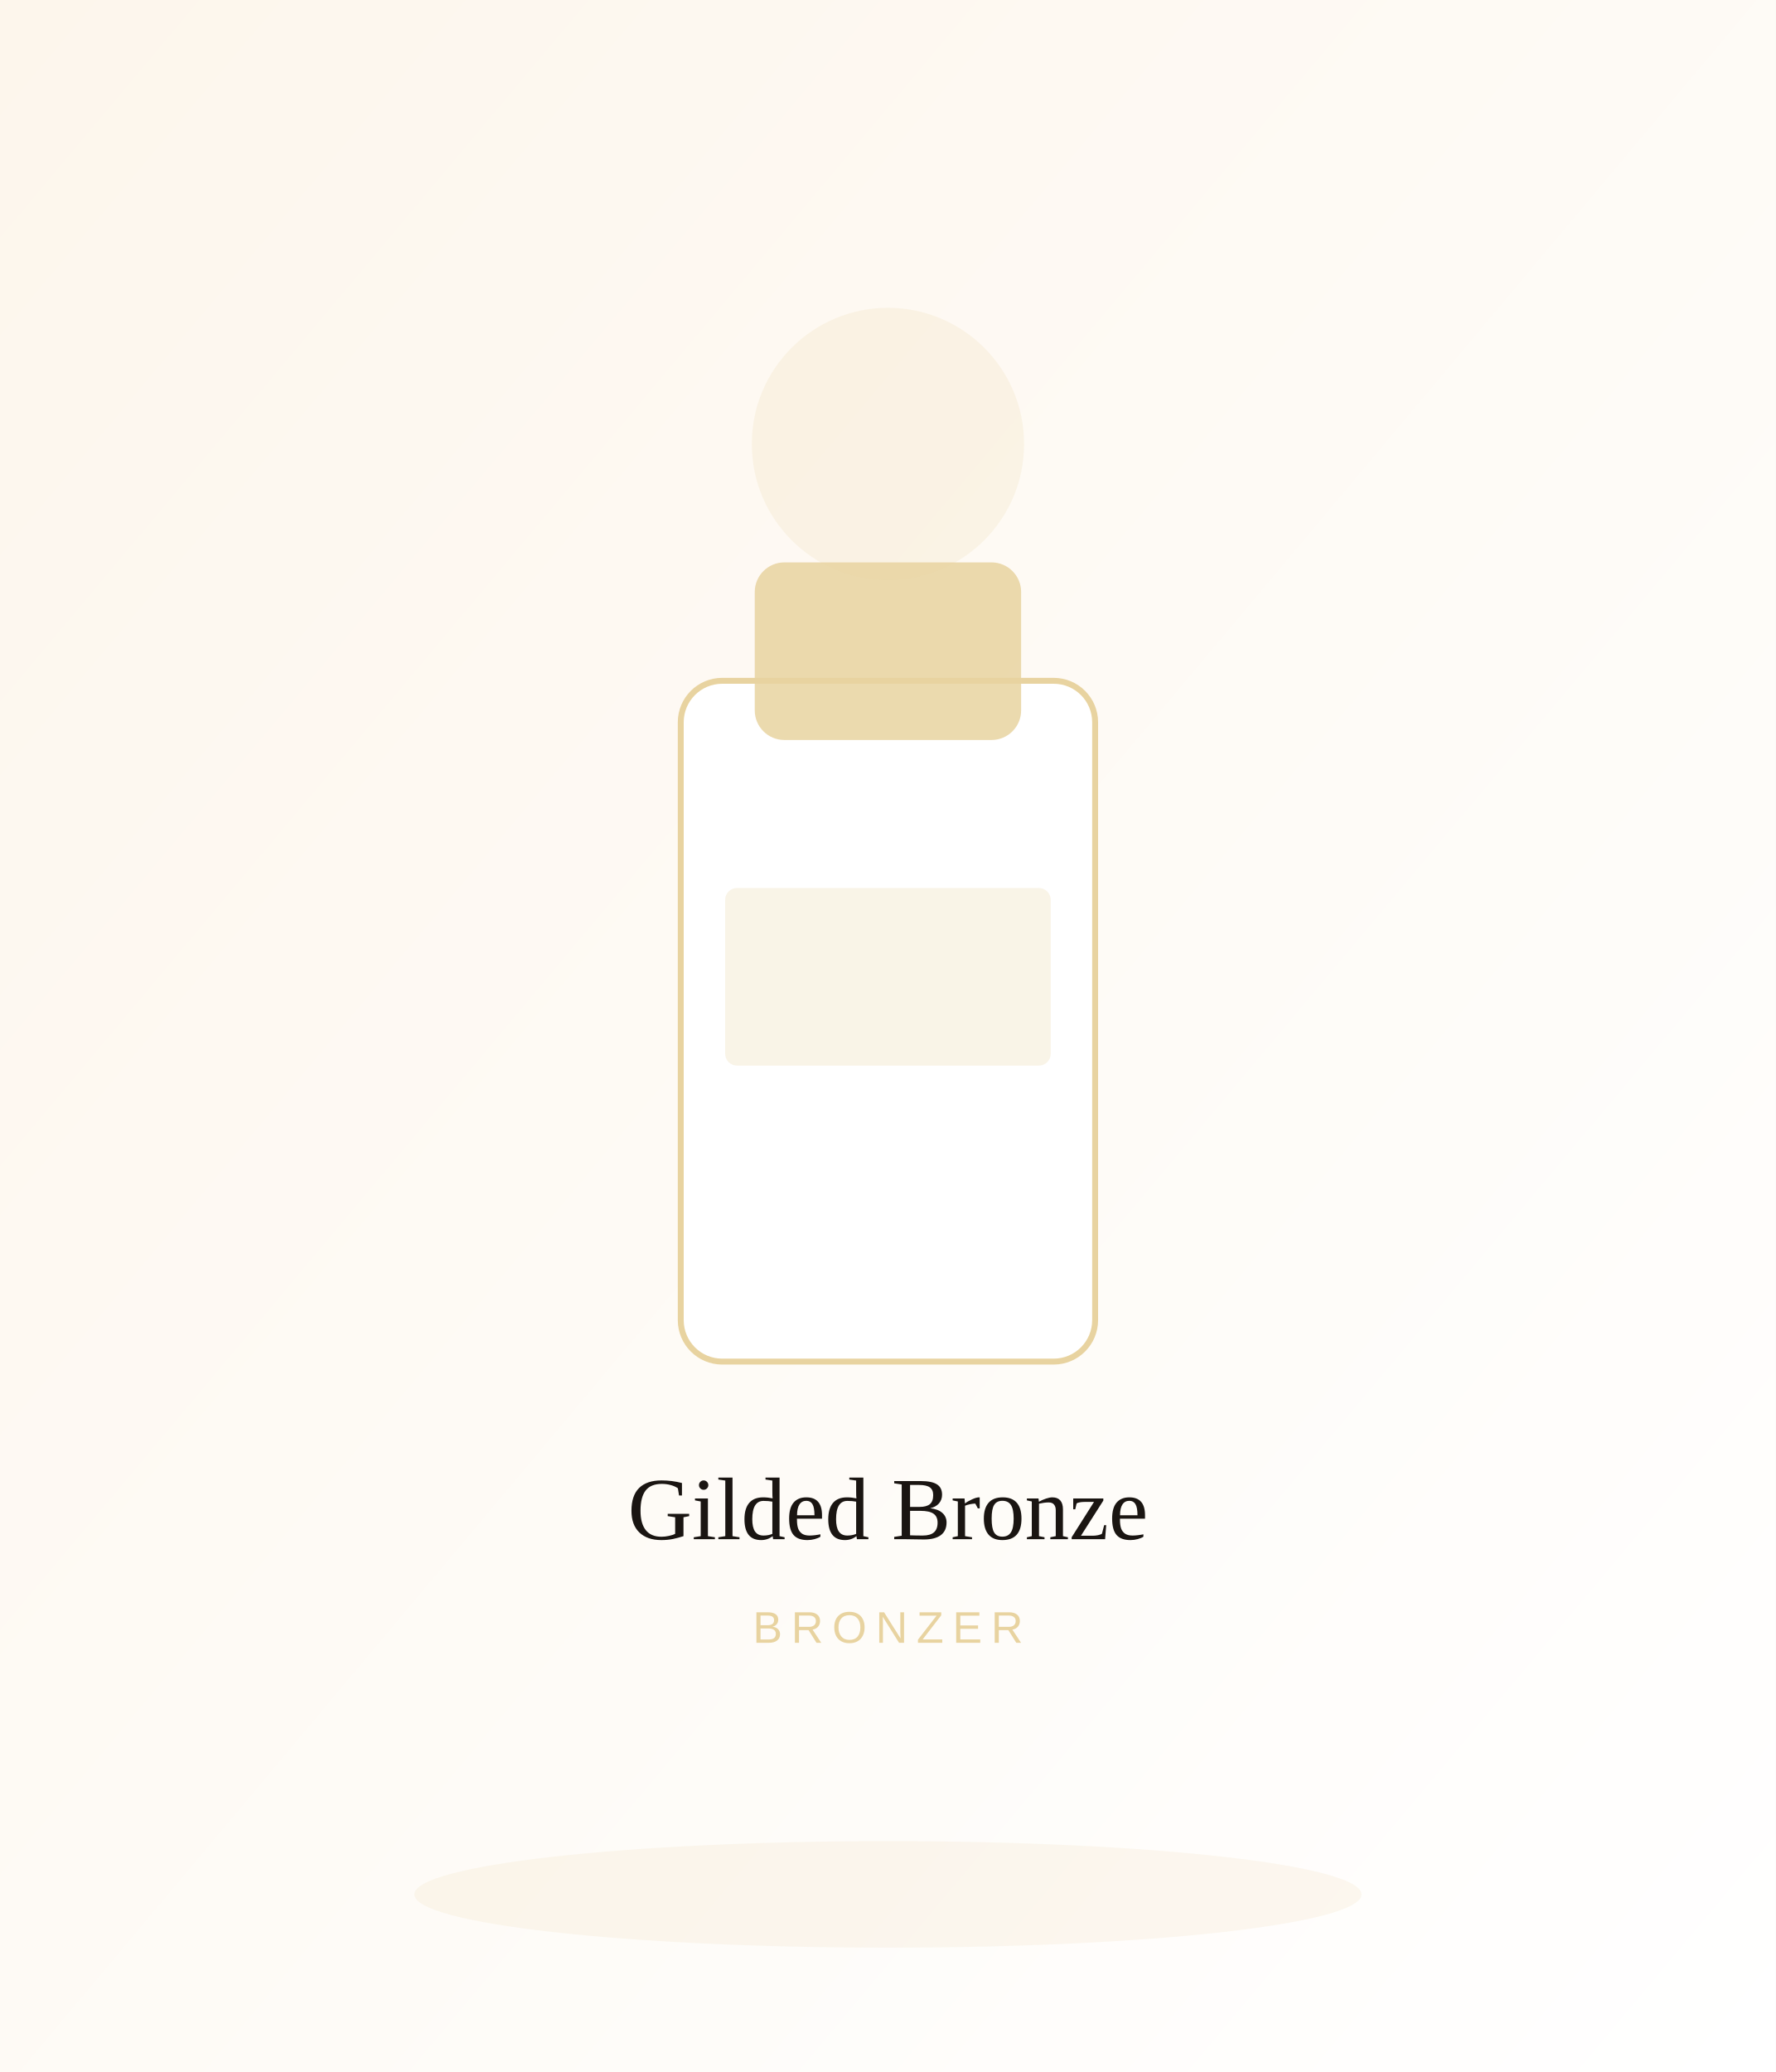
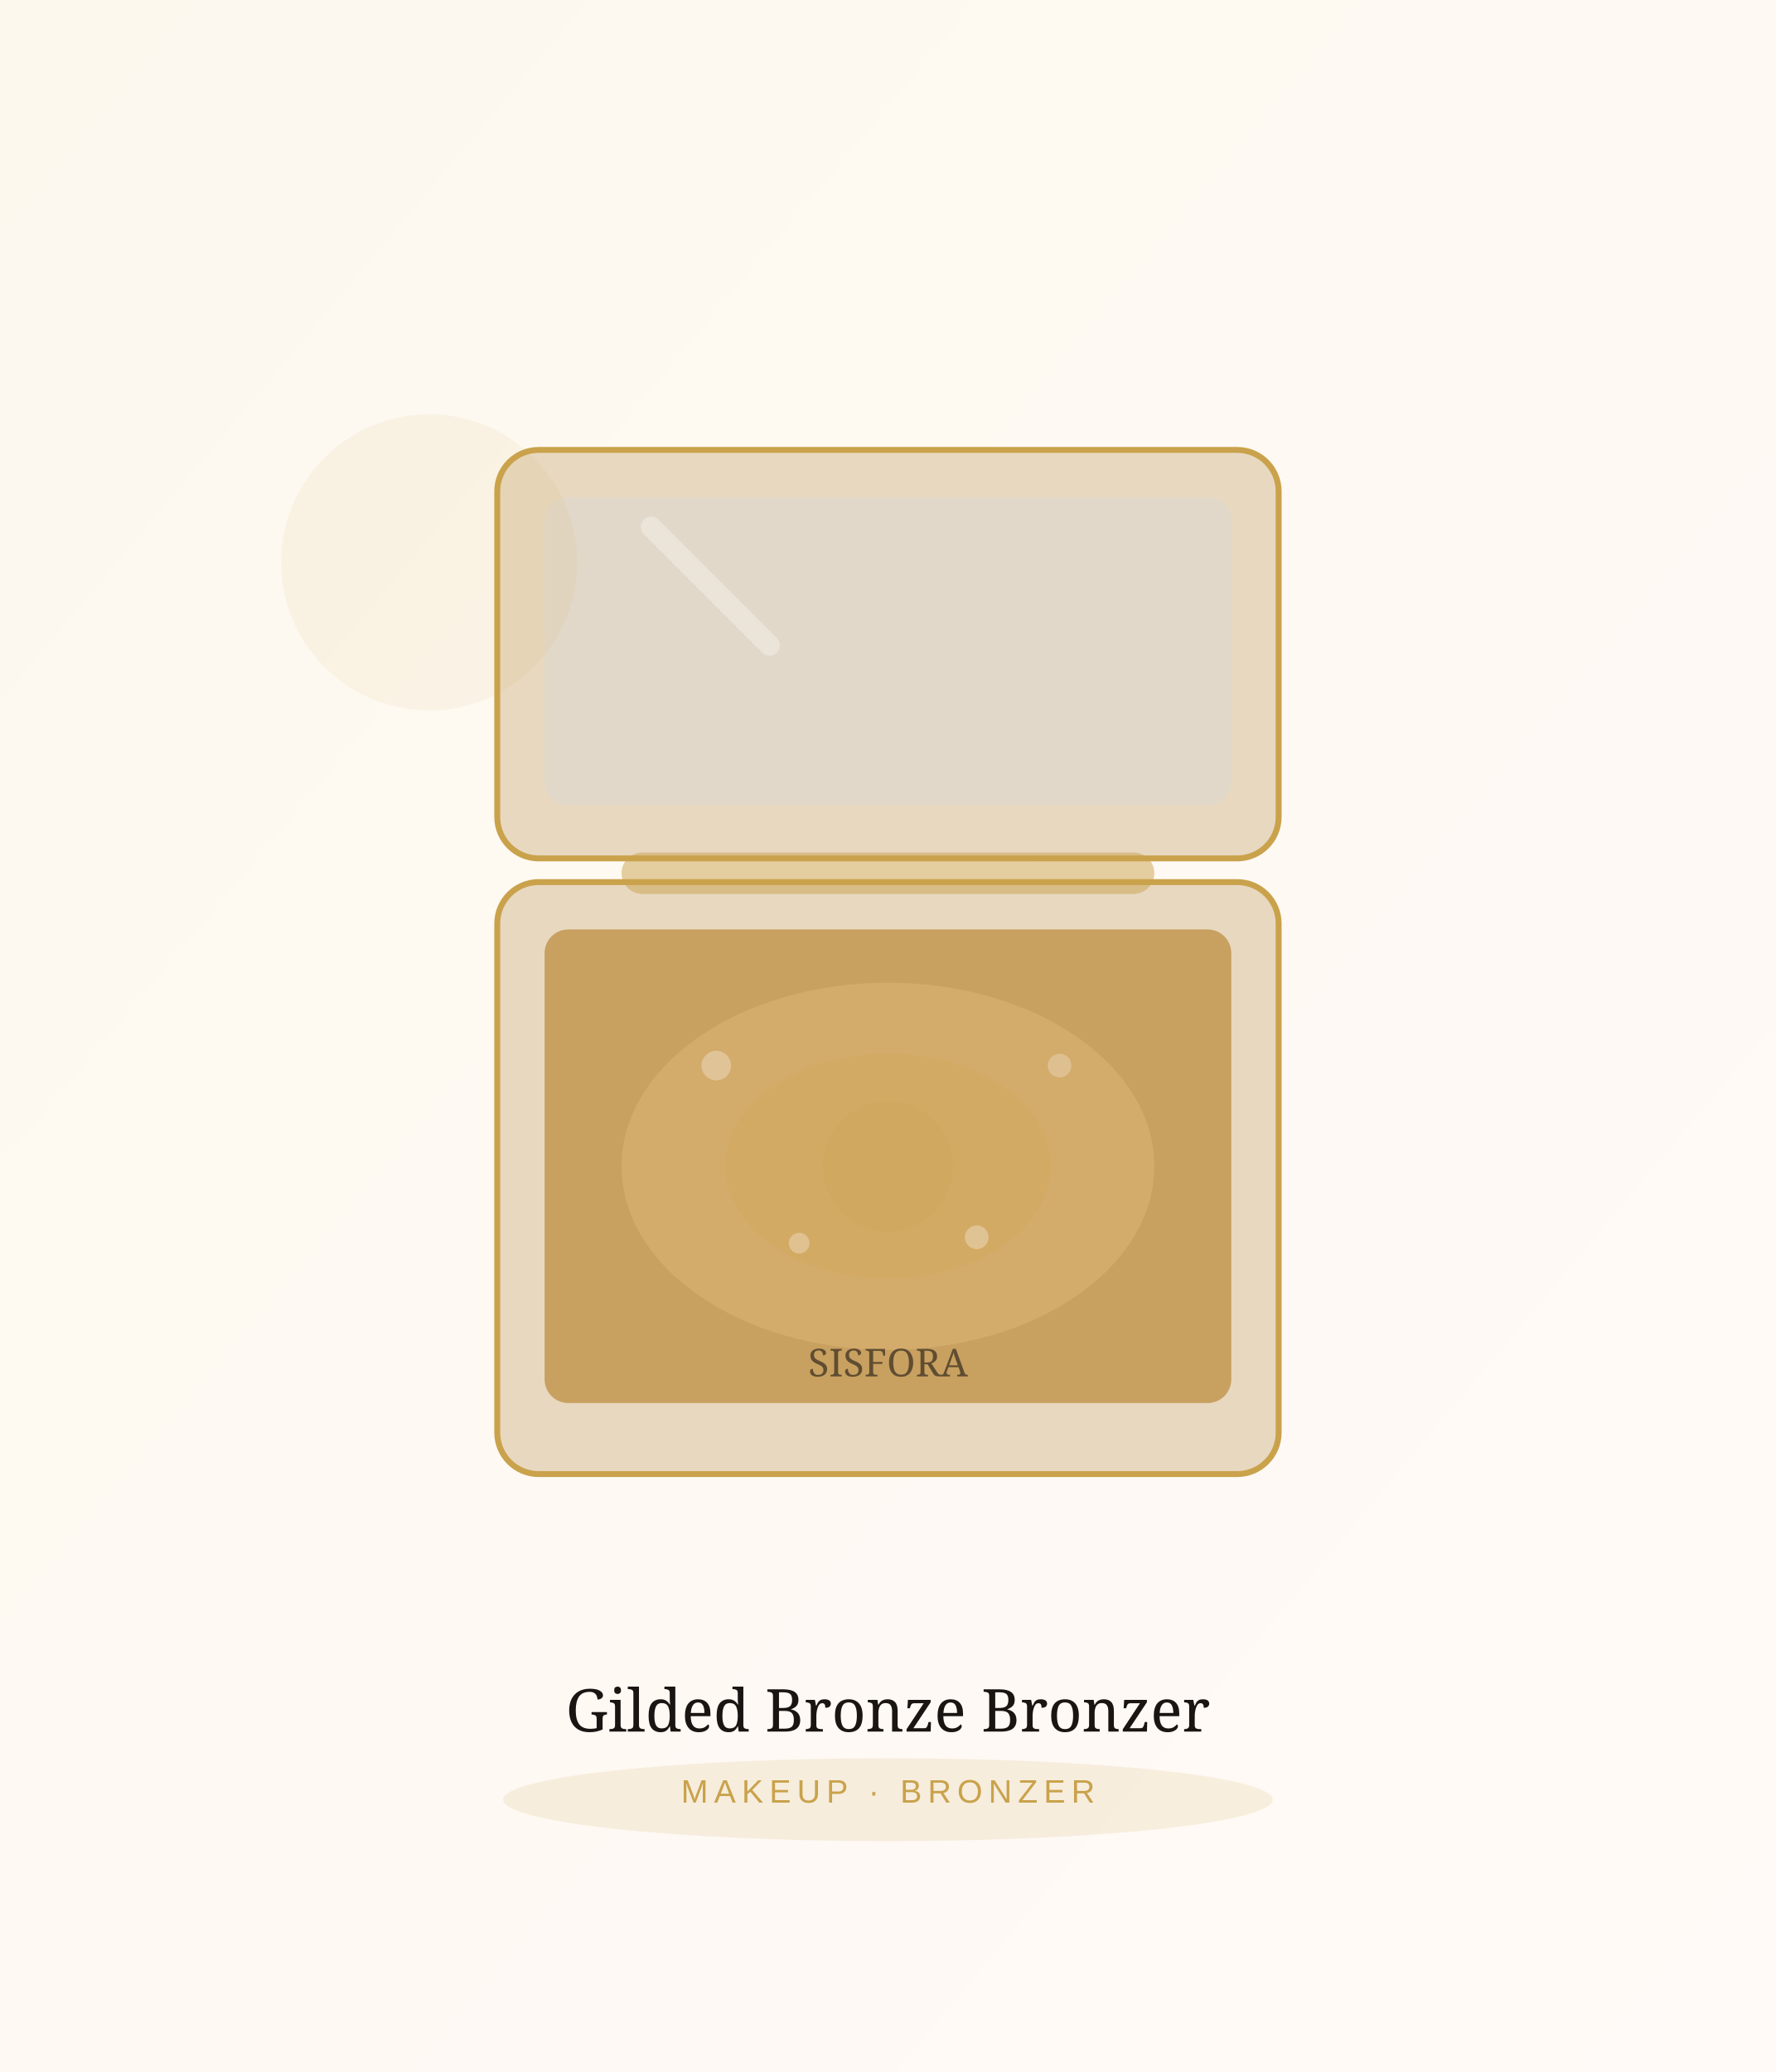
<svg xmlns="http://www.w3.org/2000/svg" width="600" height="700" viewBox="0 0 600 700">
  <defs>
-     <linearGradient id="g" x1="0" y1="0" x2="1" y2="1">
-       <stop offset="0%" stop-color="#fdf6ec" />
-       <stop offset="100%" stop-color="#ffffff" />
+     <linearGradient id="bg14" x1="0" y1="0" x2="1" y2="1">
+       <stop offset="0%" stop-color="#fdf8ee" />
+       <stop offset="100%" stop-color="#fffaf7" />
    </linearGradient>
  </defs>
-   <rect width="600" height="700" fill="url(#g)" />
-   <ellipse cx="300" cy="640" rx="160" ry="18" fill="#e8d3a0" opacity="0.15" />
-   <rect x="230" y="230" width="140" height="230" rx="14" fill="#ffffff" stroke="#e8d3a0" stroke-width="2" />
-   <rect x="255" y="190" width="90" height="60" rx="10" fill="#e8d3a0" opacity="0.85" />
-   <rect x="245" y="300" width="110" height="60" rx="4" fill="#e8d3a0" opacity="0.25" />
-   <circle cx="300" cy="150" r="46" fill="#e8d3a0" opacity="0.18" />
-   <text x="300" y="520" font-family="Georgia, 'Times New Roman', serif" font-size="30" fill="#1a1512" text-anchor="middle">Gilded Bronze</text>
-   <text x="300" y="555" font-family="Arial, sans-serif" font-size="15" letter-spacing="3" fill="#e8d3a0" text-anchor="middle">BRONZER</text>
+   <rect width="600" height="700" fill="url(#bg14)" />
+   <ellipse cx="300" cy="608" rx="130" ry="14" fill="#c9a24b" opacity="0.14" />
+   <rect x="168" y="298" width="264" height="200" rx="14" fill="#e8d8c0" stroke="#c9a24b" stroke-width="2" />
+   <rect x="184" y="314" width="232" height="160" rx="8" fill="#c8a060" />
+   <ellipse cx="300" cy="394" rx="90" ry="62" fill="#e8c080" opacity="0.35" />
+   <ellipse cx="300" cy="394" rx="55" ry="38" fill="#d4a855" opacity="0.3" />
+   <circle cx="300" cy="394" r="22" fill="#c9a24b" opacity="0.2" />
+   <circle cx="242" cy="360" r="5" fill="white" opacity="0.3" />
+   <circle cx="358" cy="360" r="4" fill="white" opacity="0.25" />
+   <circle cx="270" cy="420" r="3.5" fill="white" opacity="0.28" />
+   <circle cx="330" cy="418" r="4" fill="white" opacity="0.3" />
+   <text x="300" y="465" font-family="Georgia,serif" font-size="13" fill="#1a1512" text-anchor="middle" opacity="0.6">SISFORA</text>
+   <rect x="168" y="152" width="264" height="138" rx="14" fill="#e8d8c0" stroke="#c9a24b" stroke-width="2" />
+   <rect x="184" y="168" width="232" height="104" rx="8" fill="#ddd8d0" opacity="0.55" />
+   <line x1="220" y1="178" x2="260" y2="218" stroke="white" stroke-width="7" stroke-linecap="round" opacity="0.3" />
+   <rect x="210" y="288" width="180" height="14" rx="7" fill="#c9a24b" opacity="0.5" />
+   <circle cx="145" cy="190" r="50" fill="#c9a24b" opacity="0.08" />
+   <text x="300" y="585" font-family="Georgia,serif" font-size="20" fill="#1a1512" text-anchor="middle">Gilded Bronze Bronzer</text>
+   <text x="300" y="609" font-family="Arial,sans-serif" font-size="11" letter-spacing="2" fill="#c9a24b" text-anchor="middle">MAKEUP · BRONZER</text>
</svg>
